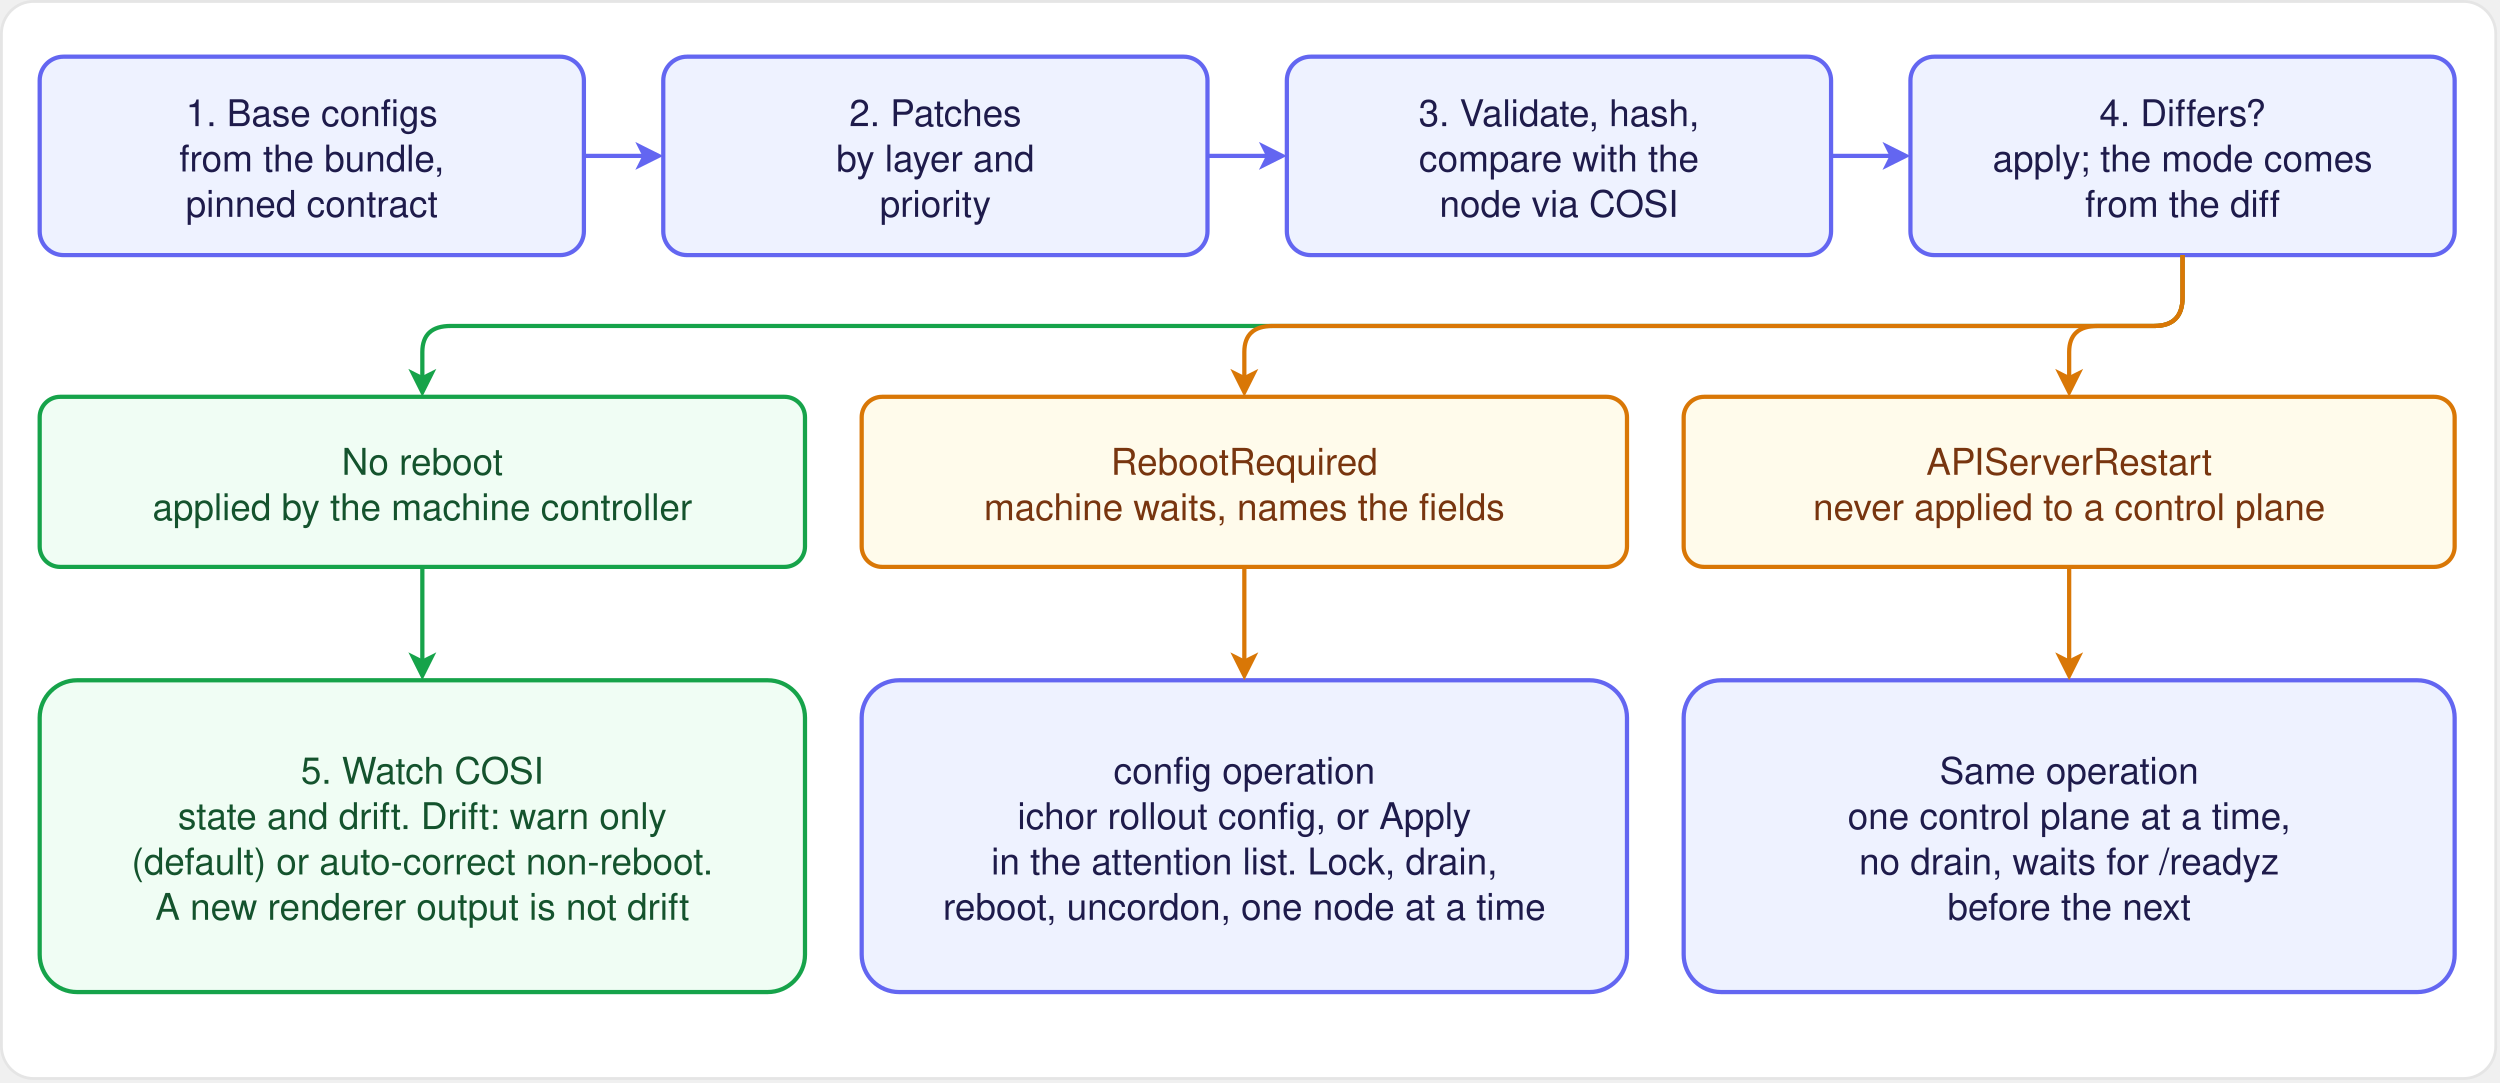
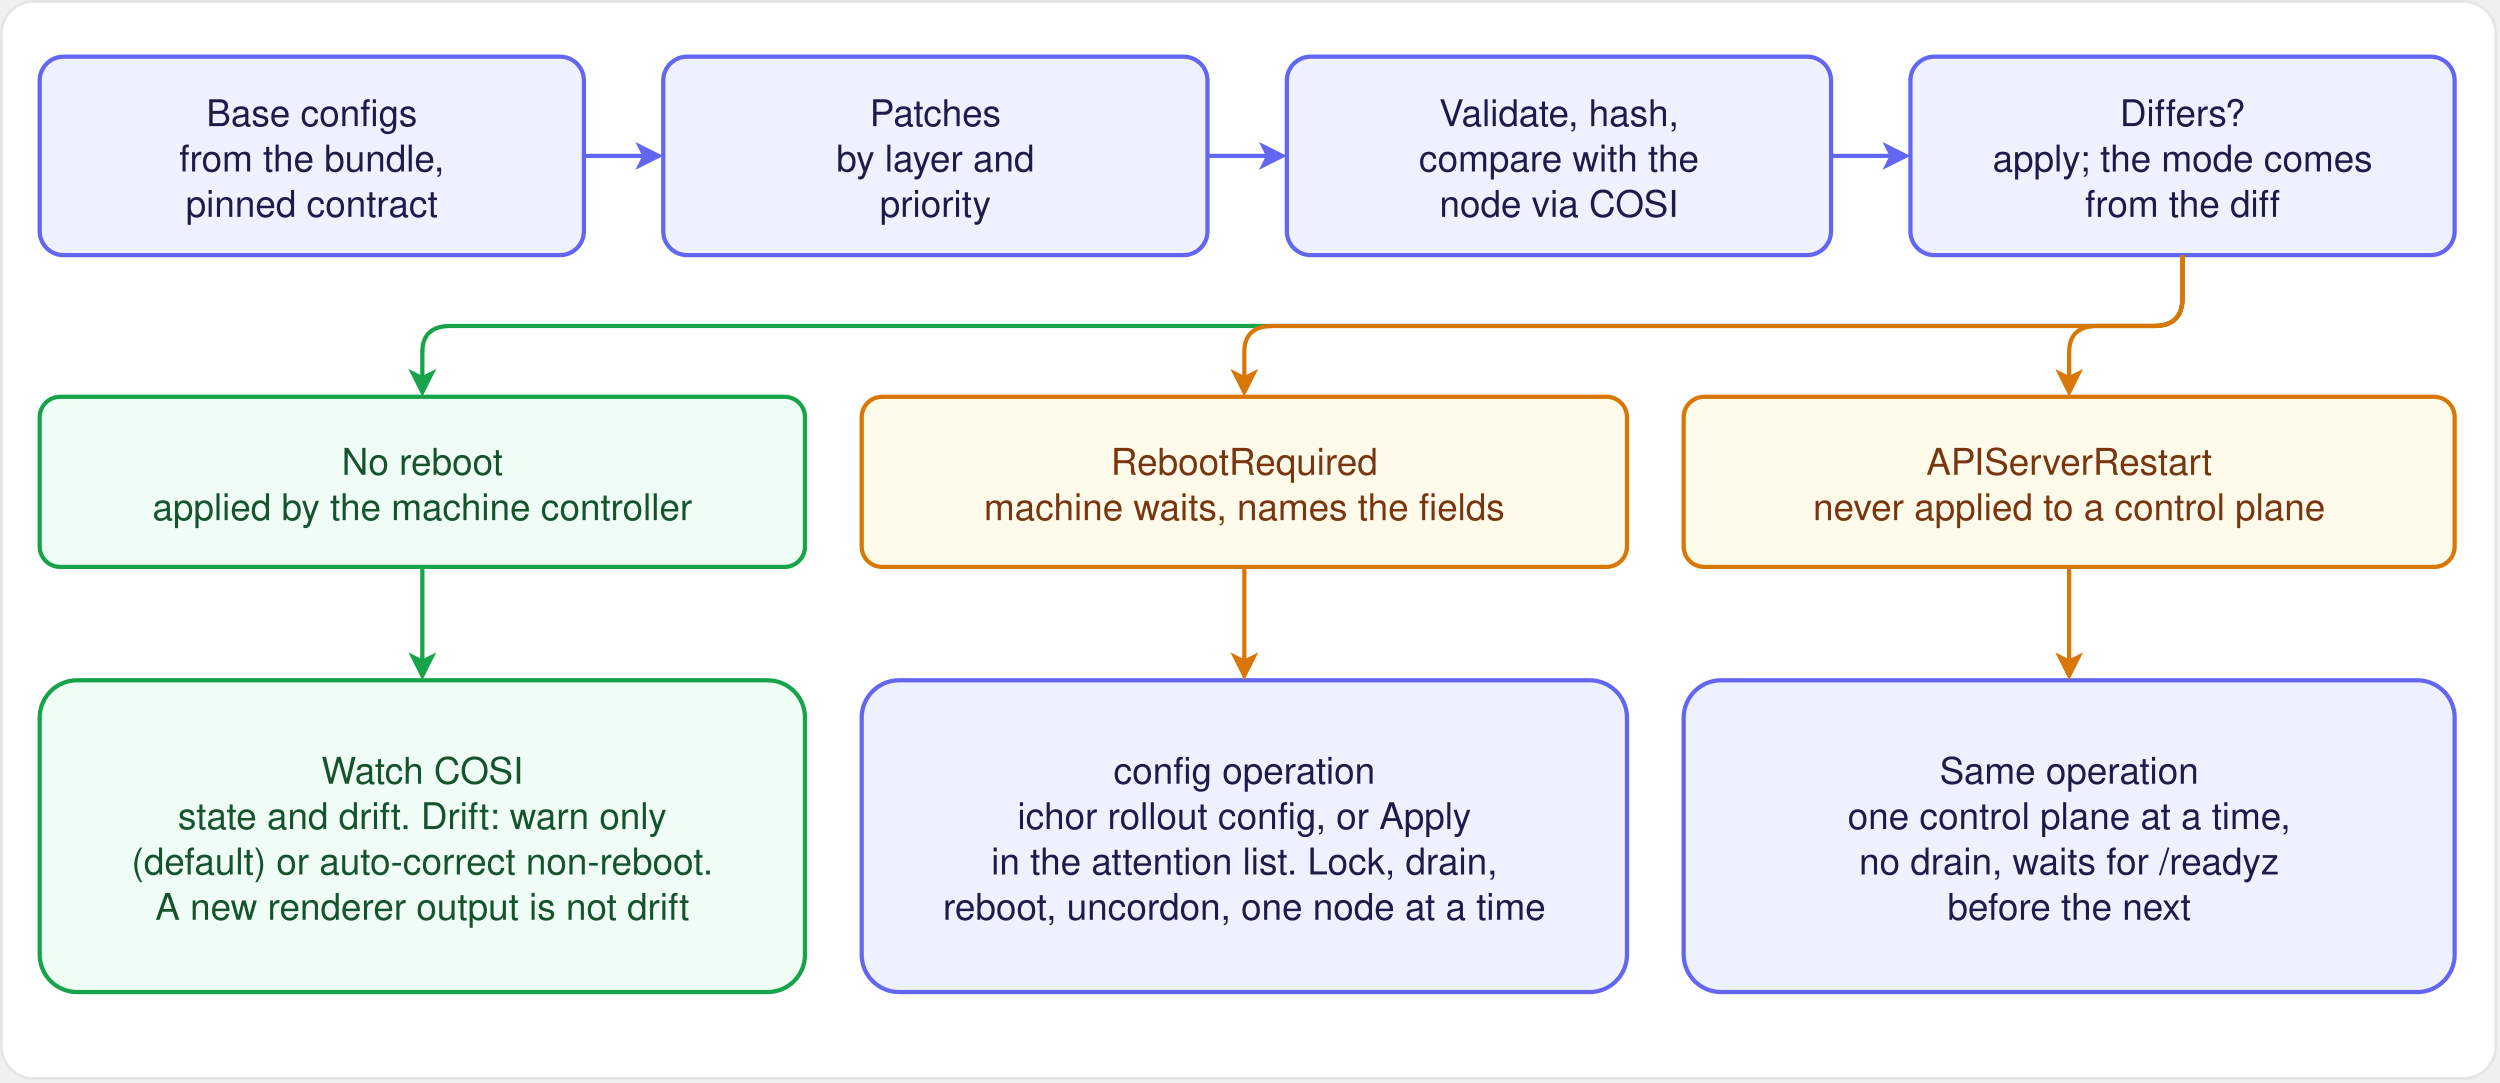
- <svg xmlns="http://www.w3.org/2000/svg" style="background: transparent; background-color: transparent; color-scheme: light;" version="1.1" width="882px" height="382px" viewBox="0 0 882 382" content="&lt;mxfile host=&quot;Electron&quot;&gt;&#10;  &lt;diagram id=&quot;d&quot; name=&quot;d&quot;&gt;&#10;    &lt;mxGraphModel grid=&quot;0&quot; gridSize=&quot;10&quot; guides=&quot;1&quot; tooltips=&quot;1&quot; connect=&quot;1&quot; arrows=&quot;1&quot; fold=&quot;0&quot; page=&quot;0&quot; pageScale=&quot;1&quot; pageWidth=&quot;900&quot; pageHeight=&quot;400&quot; math=&quot;0&quot; shadow=&quot;0&quot;&gt;&#10;      &lt;root&gt;&#10;        &lt;mxCell id=&quot;0&quot; style=&quot;html=0;&quot; /&gt;&#10;        &lt;mxCell id=&quot;1&quot; parent=&quot;0&quot; style=&quot;html=0;&quot; /&gt;&#10;        &lt;mxCell id=&quot;bg&quot; parent=&quot;1&quot; style=&quot;rounded=1;arcSize=3;fillColor=light-dark(#FFFFFF,#0A0A0A);strokeColor=light-dark(#E5E5E5,#262626);strokeWidth=1;html=0;&quot; value=&quot;&quot; vertex=&quot;1&quot;&gt;&#10;          &lt;mxGeometry height=&quot;380&quot; width=&quot;880&quot; x=&quot;10&quot; y=&quot;10&quot; as=&quot;geometry&quot; /&gt;&#10;        &lt;/mxCell&gt;&#10;        &lt;mxCell id=&quot;a&quot; parent=&quot;1&quot; style=&quot;rounded=1;arcSize=12;fillColor=light-dark(#EEF2FF,#232553);strokeColor=light-dark(#6366F1,#818CF8);strokeWidth=1.5;fontColor=light-dark(#1E1B4B,#E0E7FF);fontFamily=Helvetica;fontSize=13;align=center;verticalAlign=middle;html=0;&quot; value=&quot;1. Base configs&amp;#xa;from the bundle,&amp;#xa;pinned contract&quot; vertex=&quot;1&quot;&gt;&#10;          &lt;mxGeometry height=&quot;70&quot; width=&quot;192&quot; x=&quot;24&quot; y=&quot;30&quot; as=&quot;geometry&quot; /&gt;&#10;        &lt;/mxCell&gt;&#10;        &lt;mxCell id=&quot;b&quot; parent=&quot;1&quot; style=&quot;rounded=1;arcSize=12;fillColor=light-dark(#EEF2FF,#232553);strokeColor=light-dark(#6366F1,#818CF8);strokeWidth=1.5;fontColor=light-dark(#1E1B4B,#E0E7FF);fontFamily=Helvetica;fontSize=13;align=center;verticalAlign=middle;html=0;&quot; value=&quot;2. Patches&amp;#xa;by layer and&amp;#xa;priority&quot; vertex=&quot;1&quot;&gt;&#10;          &lt;mxGeometry height=&quot;70&quot; width=&quot;192&quot; x=&quot;244&quot; y=&quot;30&quot; as=&quot;geometry&quot; /&gt;&#10;        &lt;/mxCell&gt;&#10;        &lt;mxCell id=&quot;c&quot; parent=&quot;1&quot; style=&quot;rounded=1;arcSize=12;fillColor=light-dark(#EEF2FF,#232553);strokeColor=light-dark(#6366F1,#818CF8);strokeWidth=1.5;fontColor=light-dark(#1E1B4B,#E0E7FF);fontFamily=Helvetica;fontSize=13;align=center;verticalAlign=middle;html=0;&quot; value=&quot;3. Validate, hash,&amp;#xa;compare with the&amp;#xa;node via COSI&quot; vertex=&quot;1&quot;&gt;&#10;          &lt;mxGeometry height=&quot;70&quot; width=&quot;192&quot; x=&quot;464&quot; y=&quot;30&quot; as=&quot;geometry&quot; /&gt;&#10;        &lt;/mxCell&gt;&#10;        &lt;mxCell id=&quot;d&quot; parent=&quot;1&quot; style=&quot;rounded=1;arcSize=12;fillColor=light-dark(#EEF2FF,#232553);strokeColor=light-dark(#6366F1,#818CF8);strokeWidth=1.5;fontColor=light-dark(#1E1B4B,#E0E7FF);fontFamily=Helvetica;fontSize=13;align=center;verticalAlign=middle;html=0;&quot; value=&quot;4. Differs?&amp;#xa;apply; the mode comes&amp;#xa;from the diff&quot; vertex=&quot;1&quot;&gt;&#10;          &lt;mxGeometry height=&quot;70&quot; width=&quot;192&quot; x=&quot;684&quot; y=&quot;30&quot; as=&quot;geometry&quot; /&gt;&#10;        &lt;/mxCell&gt;&#10;        &lt;mxCell id=&quot;m1&quot; parent=&quot;1&quot; style=&quot;rounded=1;arcSize=12;fillColor=light-dark(#F0FDF4,#0E2A1B);strokeColor=light-dark(#16A34A,#4ADE80);strokeWidth=1.5;fontColor=light-dark(#14532D,#BBF7D0);fontFamily=Helvetica;fontSize=13;align=center;verticalAlign=middle;html=0;&quot; value=&quot;No reboot&amp;#xa;applied by the machine controller&quot; vertex=&quot;1&quot;&gt;&#10;          &lt;mxGeometry height=&quot;60&quot; width=&quot;270&quot; x=&quot;24&quot; y=&quot;150&quot; as=&quot;geometry&quot; /&gt;&#10;        &lt;/mxCell&gt;&#10;        &lt;mxCell id=&quot;m2&quot; parent=&quot;1&quot; style=&quot;rounded=1;arcSize=12;fillColor=light-dark(#FFFBEB,#2B2008);strokeColor=light-dark(#D97706,#FBBF24);strokeWidth=1.5;fontColor=light-dark(#78350F,#FDE68A);fontFamily=Helvetica;fontSize=13;align=center;verticalAlign=middle;html=0;&quot; value=&quot;RebootRequired&amp;#xa;machine waits, names the fields&quot; vertex=&quot;1&quot;&gt;&#10;          &lt;mxGeometry height=&quot;60&quot; width=&quot;270&quot; x=&quot;314&quot; y=&quot;150&quot; as=&quot;geometry&quot; /&gt;&#10;        &lt;/mxCell&gt;&#10;        &lt;mxCell id=&quot;m3&quot; parent=&quot;1&quot; style=&quot;rounded=1;arcSize=12;fillColor=light-dark(#FFFBEB,#2B2008);strokeColor=light-dark(#D97706,#FBBF24);strokeWidth=1.5;fontColor=light-dark(#78350F,#FDE68A);fontFamily=Helvetica;fontSize=13;align=center;verticalAlign=middle;html=0;&quot; value=&quot;APIServerRestart&amp;#xa;never applied to a control plane&quot; vertex=&quot;1&quot;&gt;&#10;          &lt;mxGeometry height=&quot;60&quot; width=&quot;272&quot; x=&quot;604&quot; y=&quot;150&quot; as=&quot;geometry&quot; /&gt;&#10;        &lt;/mxCell&gt;&#10;        &lt;mxCell id=&quot;e&quot; parent=&quot;1&quot; style=&quot;rounded=1;arcSize=12;fillColor=light-dark(#F0FDF4,#0E2A1B);strokeColor=light-dark(#16A34A,#4ADE80);strokeWidth=1.5;fontColor=light-dark(#14532D,#BBF7D0);fontFamily=Helvetica;fontSize=13;align=center;verticalAlign=middle;html=0;&quot; value=&quot;5. Watch COSI&amp;#xa;state and drift. Drift: warn only&amp;#xa;(default) or auto-correct non-reboot.&amp;#xa;A new renderer output is not drift&quot; vertex=&quot;1&quot;&gt;&#10;          &lt;mxGeometry height=&quot;110&quot; width=&quot;270&quot; x=&quot;24&quot; y=&quot;250&quot; as=&quot;geometry&quot; /&gt;&#10;        &lt;/mxCell&gt;&#10;        &lt;mxCell id=&quot;o1&quot; parent=&quot;1&quot; style=&quot;rounded=1;arcSize=12;fillColor=light-dark(#EEF2FF,#232553);strokeColor=light-dark(#6366F1,#818CF8);strokeWidth=1.5;fontColor=light-dark(#1E1B4B,#E0E7FF);fontFamily=Helvetica;fontSize=13;align=center;verticalAlign=middle;html=0;&quot; value=&quot;config operation&amp;#xa;ichor rollout config, or Apply&amp;#xa;in the attention list. Lock, drain,&amp;#xa;reboot, uncordon, one node at a time&quot; vertex=&quot;1&quot;&gt;&#10;          &lt;mxGeometry height=&quot;110&quot; width=&quot;270&quot; x=&quot;314&quot; y=&quot;250&quot; as=&quot;geometry&quot; /&gt;&#10;        &lt;/mxCell&gt;&#10;        &lt;mxCell id=&quot;o2&quot; parent=&quot;1&quot; style=&quot;rounded=1;arcSize=12;fillColor=light-dark(#EEF2FF,#232553);strokeColor=light-dark(#6366F1,#818CF8);strokeWidth=1.5;fontColor=light-dark(#1E1B4B,#E0E7FF);fontFamily=Helvetica;fontSize=13;align=center;verticalAlign=middle;html=0;&quot; value=&quot;Same operation&amp;#xa;one control plane at a time,&amp;#xa;no drain, waits for /readyz&amp;#xa;before the next&quot; vertex=&quot;1&quot;&gt;&#10;          &lt;mxGeometry height=&quot;110&quot; width=&quot;272&quot; x=&quot;604&quot; y=&quot;250&quot; as=&quot;geometry&quot; /&gt;&#10;        &lt;/mxCell&gt;&#10;        &lt;mxCell id=&quot;e0&quot; edge=&quot;1&quot; parent=&quot;1&quot; source=&quot;a&quot; style=&quot;edgeStyle=orthogonalEdgeStyle;rounded=1;orthogonalLoop=1;jettySize=auto;strokeColor=light-dark(#6366F1,#818CF8);strokeWidth=1.5;endArrow=classic;endFill=1;endSize=5;startArrow=none;startFill=1;startSize=5;fontColor=light-dark(#404040,#D4D4D4);fontFamily=Helvetica;fontSize=12;labelBackgroundColor=light-dark(#FFFFFF,#0A0A0A);exitX=1;exitY=0.5;exitDx=0;exitDy=0;entryX=0;entryY=0.5;entryDx=0;entryDy=0;html=0;&quot; target=&quot;b&quot; value=&quot;&quot;&gt;&#10;          &lt;mxGeometry relative=&quot;1&quot; as=&quot;geometry&quot; /&gt;&#10;        &lt;/mxCell&gt;&#10;        &lt;mxCell id=&quot;e1&quot; edge=&quot;1&quot; parent=&quot;1&quot; source=&quot;b&quot; style=&quot;edgeStyle=orthogonalEdgeStyle;rounded=1;orthogonalLoop=1;jettySize=auto;strokeColor=light-dark(#6366F1,#818CF8);strokeWidth=1.5;endArrow=classic;endFill=1;endSize=5;startArrow=none;startFill=1;startSize=5;fontColor=light-dark(#404040,#D4D4D4);fontFamily=Helvetica;fontSize=12;labelBackgroundColor=light-dark(#FFFFFF,#0A0A0A);exitX=1;exitY=0.5;exitDx=0;exitDy=0;entryX=0;entryY=0.5;entryDx=0;entryDy=0;html=0;&quot; target=&quot;c&quot; value=&quot;&quot;&gt;&#10;          &lt;mxGeometry relative=&quot;1&quot; as=&quot;geometry&quot; /&gt;&#10;        &lt;/mxCell&gt;&#10;        &lt;mxCell id=&quot;e2&quot; edge=&quot;1&quot; parent=&quot;1&quot; source=&quot;c&quot; style=&quot;edgeStyle=orthogonalEdgeStyle;rounded=1;orthogonalLoop=1;jettySize=auto;strokeColor=light-dark(#6366F1,#818CF8);strokeWidth=1.5;endArrow=classic;endFill=1;endSize=5;startArrow=none;startFill=1;startSize=5;fontColor=light-dark(#404040,#D4D4D4);fontFamily=Helvetica;fontSize=12;labelBackgroundColor=light-dark(#FFFFFF,#0A0A0A);exitX=1;exitY=0.5;exitDx=0;exitDy=0;entryX=0;entryY=0.5;entryDx=0;entryDy=0;html=0;&quot; target=&quot;d&quot; value=&quot;&quot;&gt;&#10;          &lt;mxGeometry relative=&quot;1&quot; as=&quot;geometry&quot; /&gt;&#10;        &lt;/mxCell&gt;&#10;        &lt;mxCell id=&quot;e3&quot; edge=&quot;1&quot; parent=&quot;1&quot; source=&quot;d&quot; style=&quot;edgeStyle=orthogonalEdgeStyle;rounded=1;orthogonalLoop=1;jettySize=auto;strokeColor=light-dark(#16A34A,#4ADE80);strokeWidth=1.5;endArrow=classic;endFill=1;endSize=5;startArrow=none;startFill=1;startSize=5;fontColor=light-dark(#404040,#D4D4D4);fontFamily=Helvetica;fontSize=12;labelBackgroundColor=light-dark(#FFFFFF,#0A0A0A);exitX=0.5;exitY=1;exitDx=0;exitDy=0;entryX=0.5;entryY=0;entryDx=0;entryDy=0;html=0;&quot; target=&quot;m1&quot; value=&quot;&quot;&gt;&#10;          &lt;mxGeometry relative=&quot;1&quot; as=&quot;geometry&quot; /&gt;&#10;        &lt;/mxCell&gt;&#10;        &lt;mxCell id=&quot;e4&quot; edge=&quot;1&quot; parent=&quot;1&quot; source=&quot;d&quot; style=&quot;edgeStyle=orthogonalEdgeStyle;rounded=1;orthogonalLoop=1;jettySize=auto;strokeColor=light-dark(#D97706,#FBBF24);strokeWidth=1.5;endArrow=classic;endFill=1;endSize=5;startArrow=none;startFill=1;startSize=5;fontColor=light-dark(#404040,#D4D4D4);fontFamily=Helvetica;fontSize=12;labelBackgroundColor=light-dark(#FFFFFF,#0A0A0A);exitX=0.5;exitY=1;exitDx=0;exitDy=0;entryX=0.5;entryY=0;entryDx=0;entryDy=0;html=0;&quot; target=&quot;m2&quot; value=&quot;&quot;&gt;&#10;          &lt;mxGeometry relative=&quot;1&quot; as=&quot;geometry&quot; /&gt;&#10;        &lt;/mxCell&gt;&#10;        &lt;mxCell id=&quot;e5&quot; edge=&quot;1&quot; parent=&quot;1&quot; source=&quot;d&quot; style=&quot;edgeStyle=orthogonalEdgeStyle;rounded=1;orthogonalLoop=1;jettySize=auto;strokeColor=light-dark(#D97706,#FBBF24);strokeWidth=1.5;endArrow=classic;endFill=1;endSize=5;startArrow=none;startFill=1;startSize=5;fontColor=light-dark(#404040,#D4D4D4);fontFamily=Helvetica;fontSize=12;labelBackgroundColor=light-dark(#FFFFFF,#0A0A0A);exitX=0.5;exitY=1;exitDx=0;exitDy=0;entryX=0.5;entryY=0;entryDx=0;entryDy=0;html=0;&quot; target=&quot;m3&quot; value=&quot;&quot;&gt;&#10;          &lt;mxGeometry relative=&quot;1&quot; as=&quot;geometry&quot; /&gt;&#10;        &lt;/mxCell&gt;&#10;        &lt;mxCell id=&quot;e6&quot; edge=&quot;1&quot; parent=&quot;1&quot; source=&quot;m1&quot; style=&quot;edgeStyle=orthogonalEdgeStyle;rounded=1;orthogonalLoop=1;jettySize=auto;strokeColor=light-dark(#16A34A,#4ADE80);strokeWidth=1.5;endArrow=classic;endFill=1;endSize=5;startArrow=none;startFill=1;startSize=5;fontColor=light-dark(#404040,#D4D4D4);fontFamily=Helvetica;fontSize=12;labelBackgroundColor=light-dark(#FFFFFF,#0A0A0A);exitX=0.5;exitY=1;exitDx=0;exitDy=0;entryX=0.5;entryY=0;entryDx=0;entryDy=0;html=0;&quot; target=&quot;e&quot; value=&quot;&quot;&gt;&#10;          &lt;mxGeometry relative=&quot;1&quot; as=&quot;geometry&quot; /&gt;&#10;        &lt;/mxCell&gt;&#10;        &lt;mxCell id=&quot;e7&quot; edge=&quot;1&quot; parent=&quot;1&quot; source=&quot;m2&quot; style=&quot;edgeStyle=orthogonalEdgeStyle;rounded=1;orthogonalLoop=1;jettySize=auto;strokeColor=light-dark(#D97706,#FBBF24);strokeWidth=1.5;endArrow=classic;endFill=1;endSize=5;startArrow=none;startFill=1;startSize=5;fontColor=light-dark(#404040,#D4D4D4);fontFamily=Helvetica;fontSize=12;labelBackgroundColor=light-dark(#FFFFFF,#0A0A0A);exitX=0.5;exitY=1;exitDx=0;exitDy=0;entryX=0.5;entryY=0;entryDx=0;entryDy=0;html=0;&quot; target=&quot;o1&quot; value=&quot;&quot;&gt;&#10;          &lt;mxGeometry relative=&quot;1&quot; as=&quot;geometry&quot; /&gt;&#10;        &lt;/mxCell&gt;&#10;        &lt;mxCell id=&quot;e8&quot; edge=&quot;1&quot; parent=&quot;1&quot; source=&quot;m3&quot; style=&quot;edgeStyle=orthogonalEdgeStyle;rounded=1;orthogonalLoop=1;jettySize=auto;strokeColor=light-dark(#D97706,#FBBF24);strokeWidth=1.5;endArrow=classic;endFill=1;endSize=5;startArrow=none;startFill=1;startSize=5;fontColor=light-dark(#404040,#D4D4D4);fontFamily=Helvetica;fontSize=12;labelBackgroundColor=light-dark(#FFFFFF,#0A0A0A);exitX=0.5;exitY=1;exitDx=0;exitDy=0;entryX=0.5;entryY=0;entryDx=0;entryDy=0;html=0;&quot; target=&quot;o2&quot; value=&quot;&quot;&gt;&#10;          &lt;mxGeometry relative=&quot;1&quot; as=&quot;geometry&quot; /&gt;&#10;        &lt;/mxCell&gt;&#10;      &lt;/root&gt;&#10;    &lt;/mxGraphModel&gt;&#10;  &lt;/diagram&gt;&#10;&lt;/mxfile&gt;&#10;">
+ <svg xmlns="http://www.w3.org/2000/svg" style="background: transparent; background-color: transparent; color-scheme: light;" version="1.1" width="882px" height="382px" viewBox="0 0 882 382" content="&lt;mxfile host=&quot;Electron&quot;&gt;&#10;  &lt;diagram id=&quot;d&quot; name=&quot;d&quot;&gt;&#10;    &lt;mxGraphModel grid=&quot;0&quot; gridSize=&quot;10&quot; guides=&quot;1&quot; tooltips=&quot;1&quot; connect=&quot;1&quot; arrows=&quot;1&quot; fold=&quot;0&quot; page=&quot;0&quot; pageScale=&quot;1&quot; pageWidth=&quot;900&quot; pageHeight=&quot;400&quot; math=&quot;0&quot; shadow=&quot;0&quot;&gt;&#10;      &lt;root&gt;&#10;        &lt;mxCell id=&quot;0&quot; style=&quot;html=0;&quot; /&gt;&#10;        &lt;mxCell id=&quot;1&quot; parent=&quot;0&quot; style=&quot;html=0;&quot; /&gt;&#10;        &lt;mxCell id=&quot;bg&quot; parent=&quot;1&quot; style=&quot;rounded=1;arcSize=3;fillColor=light-dark(#FFFFFF,#0A0A0A);strokeColor=light-dark(#E5E5E5,#262626);strokeWidth=1;html=0;&quot; value=&quot;&quot; vertex=&quot;1&quot;&gt;&#10;          &lt;mxGeometry height=&quot;380&quot; width=&quot;880&quot; x=&quot;10&quot; y=&quot;10&quot; as=&quot;geometry&quot; /&gt;&#10;        &lt;/mxCell&gt;&#10;        &lt;mxCell id=&quot;a&quot; parent=&quot;1&quot; style=&quot;rounded=1;arcSize=12;fillColor=light-dark(#EEF2FF,#232553);strokeColor=light-dark(#6366F1,#818CF8);strokeWidth=1.5;fontColor=light-dark(#1E1B4B,#E0E7FF);fontFamily=Helvetica;fontSize=13;align=center;verticalAlign=middle;html=0;&quot; value=&quot;Base configs&amp;#xa;from the bundle,&amp;#xa;pinned contract&quot; vertex=&quot;1&quot;&gt;&#10;          &lt;mxGeometry height=&quot;70&quot; width=&quot;192&quot; x=&quot;24&quot; y=&quot;30&quot; as=&quot;geometry&quot; /&gt;&#10;        &lt;/mxCell&gt;&#10;        &lt;mxCell id=&quot;b&quot; parent=&quot;1&quot; style=&quot;rounded=1;arcSize=12;fillColor=light-dark(#EEF2FF,#232553);strokeColor=light-dark(#6366F1,#818CF8);strokeWidth=1.5;fontColor=light-dark(#1E1B4B,#E0E7FF);fontFamily=Helvetica;fontSize=13;align=center;verticalAlign=middle;html=0;&quot; value=&quot;Patches&amp;#xa;by layer and&amp;#xa;priority&quot; vertex=&quot;1&quot;&gt;&#10;          &lt;mxGeometry height=&quot;70&quot; width=&quot;192&quot; x=&quot;244&quot; y=&quot;30&quot; as=&quot;geometry&quot; /&gt;&#10;        &lt;/mxCell&gt;&#10;        &lt;mxCell id=&quot;c&quot; parent=&quot;1&quot; style=&quot;rounded=1;arcSize=12;fillColor=light-dark(#EEF2FF,#232553);strokeColor=light-dark(#6366F1,#818CF8);strokeWidth=1.5;fontColor=light-dark(#1E1B4B,#E0E7FF);fontFamily=Helvetica;fontSize=13;align=center;verticalAlign=middle;html=0;&quot; value=&quot;Validate, hash,&amp;#xa;compare with the&amp;#xa;node via COSI&quot; vertex=&quot;1&quot;&gt;&#10;          &lt;mxGeometry height=&quot;70&quot; width=&quot;192&quot; x=&quot;464&quot; y=&quot;30&quot; as=&quot;geometry&quot; /&gt;&#10;        &lt;/mxCell&gt;&#10;        &lt;mxCell id=&quot;d&quot; parent=&quot;1&quot; style=&quot;rounded=1;arcSize=12;fillColor=light-dark(#EEF2FF,#232553);strokeColor=light-dark(#6366F1,#818CF8);strokeWidth=1.5;fontColor=light-dark(#1E1B4B,#E0E7FF);fontFamily=Helvetica;fontSize=13;align=center;verticalAlign=middle;html=0;&quot; value=&quot;Differs?&amp;#xa;apply; the mode comes&amp;#xa;from the diff&quot; vertex=&quot;1&quot;&gt;&#10;          &lt;mxGeometry height=&quot;70&quot; width=&quot;192&quot; x=&quot;684&quot; y=&quot;30&quot; as=&quot;geometry&quot; /&gt;&#10;        &lt;/mxCell&gt;&#10;        &lt;mxCell id=&quot;m1&quot; parent=&quot;1&quot; style=&quot;rounded=1;arcSize=12;fillColor=light-dark(#F0FDF4,#0E2A1B);strokeColor=light-dark(#16A34A,#4ADE80);strokeWidth=1.5;fontColor=light-dark(#14532D,#BBF7D0);fontFamily=Helvetica;fontSize=13;align=center;verticalAlign=middle;html=0;&quot; value=&quot;No reboot&amp;#xa;applied by the machine controller&quot; vertex=&quot;1&quot;&gt;&#10;          &lt;mxGeometry height=&quot;60&quot; width=&quot;270&quot; x=&quot;24&quot; y=&quot;150&quot; as=&quot;geometry&quot; /&gt;&#10;        &lt;/mxCell&gt;&#10;        &lt;mxCell id=&quot;m2&quot; parent=&quot;1&quot; style=&quot;rounded=1;arcSize=12;fillColor=light-dark(#FFFBEB,#2B2008);strokeColor=light-dark(#D97706,#FBBF24);strokeWidth=1.5;fontColor=light-dark(#78350F,#FDE68A);fontFamily=Helvetica;fontSize=13;align=center;verticalAlign=middle;html=0;&quot; value=&quot;RebootRequired&amp;#xa;machine waits, names the fields&quot; vertex=&quot;1&quot;&gt;&#10;          &lt;mxGeometry height=&quot;60&quot; width=&quot;270&quot; x=&quot;314&quot; y=&quot;150&quot; as=&quot;geometry&quot; /&gt;&#10;        &lt;/mxCell&gt;&#10;        &lt;mxCell id=&quot;m3&quot; parent=&quot;1&quot; style=&quot;rounded=1;arcSize=12;fillColor=light-dark(#FFFBEB,#2B2008);strokeColor=light-dark(#D97706,#FBBF24);strokeWidth=1.5;fontColor=light-dark(#78350F,#FDE68A);fontFamily=Helvetica;fontSize=13;align=center;verticalAlign=middle;html=0;&quot; value=&quot;APIServerRestart&amp;#xa;never applied to a control plane&quot; vertex=&quot;1&quot;&gt;&#10;          &lt;mxGeometry height=&quot;60&quot; width=&quot;272&quot; x=&quot;604&quot; y=&quot;150&quot; as=&quot;geometry&quot; /&gt;&#10;        &lt;/mxCell&gt;&#10;        &lt;mxCell id=&quot;e&quot; parent=&quot;1&quot; style=&quot;rounded=1;arcSize=12;fillColor=light-dark(#F0FDF4,#0E2A1B);strokeColor=light-dark(#16A34A,#4ADE80);strokeWidth=1.5;fontColor=light-dark(#14532D,#BBF7D0);fontFamily=Helvetica;fontSize=13;align=center;verticalAlign=middle;html=0;&quot; value=&quot;Watch COSI&amp;#xa;state and drift. Drift: warn only&amp;#xa;(default) or auto-correct non-reboot.&amp;#xa;A new renderer output is not drift&quot; vertex=&quot;1&quot;&gt;&#10;          &lt;mxGeometry height=&quot;110&quot; width=&quot;270&quot; x=&quot;24&quot; y=&quot;250&quot; as=&quot;geometry&quot; /&gt;&#10;        &lt;/mxCell&gt;&#10;        &lt;mxCell id=&quot;o1&quot; parent=&quot;1&quot; style=&quot;rounded=1;arcSize=12;fillColor=light-dark(#EEF2FF,#232553);strokeColor=light-dark(#6366F1,#818CF8);strokeWidth=1.5;fontColor=light-dark(#1E1B4B,#E0E7FF);fontFamily=Helvetica;fontSize=13;align=center;verticalAlign=middle;html=0;&quot; value=&quot;config operation&amp;#xa;ichor rollout config, or Apply&amp;#xa;in the attention list. Lock, drain,&amp;#xa;reboot, uncordon, one node at a time&quot; vertex=&quot;1&quot;&gt;&#10;          &lt;mxGeometry height=&quot;110&quot; width=&quot;270&quot; x=&quot;314&quot; y=&quot;250&quot; as=&quot;geometry&quot; /&gt;&#10;        &lt;/mxCell&gt;&#10;        &lt;mxCell id=&quot;o2&quot; parent=&quot;1&quot; style=&quot;rounded=1;arcSize=12;fillColor=light-dark(#EEF2FF,#232553);strokeColor=light-dark(#6366F1,#818CF8);strokeWidth=1.5;fontColor=light-dark(#1E1B4B,#E0E7FF);fontFamily=Helvetica;fontSize=13;align=center;verticalAlign=middle;html=0;&quot; value=&quot;Same operation&amp;#xa;one control plane at a time,&amp;#xa;no drain, waits for /readyz&amp;#xa;before the next&quot; vertex=&quot;1&quot;&gt;&#10;          &lt;mxGeometry height=&quot;110&quot; width=&quot;272&quot; x=&quot;604&quot; y=&quot;250&quot; as=&quot;geometry&quot; /&gt;&#10;        &lt;/mxCell&gt;&#10;        &lt;mxCell id=&quot;e0&quot; edge=&quot;1&quot; parent=&quot;1&quot; source=&quot;a&quot; style=&quot;edgeStyle=orthogonalEdgeStyle;rounded=1;orthogonalLoop=1;jettySize=auto;strokeColor=light-dark(#6366F1,#818CF8);strokeWidth=1.5;endArrow=classic;endFill=1;endSize=5;startArrow=none;startFill=1;startSize=5;fontColor=light-dark(#404040,#D4D4D4);fontFamily=Helvetica;fontSize=12;labelBackgroundColor=light-dark(#FFFFFF,#0A0A0A);exitX=1;exitY=0.5;exitDx=0;exitDy=0;entryX=0;entryY=0.5;entryDx=0;entryDy=0;html=0;&quot; target=&quot;b&quot; value=&quot;&quot;&gt;&#10;          &lt;mxGeometry relative=&quot;1&quot; as=&quot;geometry&quot; /&gt;&#10;        &lt;/mxCell&gt;&#10;        &lt;mxCell id=&quot;e1&quot; edge=&quot;1&quot; parent=&quot;1&quot; source=&quot;b&quot; style=&quot;edgeStyle=orthogonalEdgeStyle;rounded=1;orthogonalLoop=1;jettySize=auto;strokeColor=light-dark(#6366F1,#818CF8);strokeWidth=1.5;endArrow=classic;endFill=1;endSize=5;startArrow=none;startFill=1;startSize=5;fontColor=light-dark(#404040,#D4D4D4);fontFamily=Helvetica;fontSize=12;labelBackgroundColor=light-dark(#FFFFFF,#0A0A0A);exitX=1;exitY=0.5;exitDx=0;exitDy=0;entryX=0;entryY=0.5;entryDx=0;entryDy=0;html=0;&quot; target=&quot;c&quot; value=&quot;&quot;&gt;&#10;          &lt;mxGeometry relative=&quot;1&quot; as=&quot;geometry&quot; /&gt;&#10;        &lt;/mxCell&gt;&#10;        &lt;mxCell id=&quot;e2&quot; edge=&quot;1&quot; parent=&quot;1&quot; source=&quot;c&quot; style=&quot;edgeStyle=orthogonalEdgeStyle;rounded=1;orthogonalLoop=1;jettySize=auto;strokeColor=light-dark(#6366F1,#818CF8);strokeWidth=1.5;endArrow=classic;endFill=1;endSize=5;startArrow=none;startFill=1;startSize=5;fontColor=light-dark(#404040,#D4D4D4);fontFamily=Helvetica;fontSize=12;labelBackgroundColor=light-dark(#FFFFFF,#0A0A0A);exitX=1;exitY=0.5;exitDx=0;exitDy=0;entryX=0;entryY=0.5;entryDx=0;entryDy=0;html=0;&quot; target=&quot;d&quot; value=&quot;&quot;&gt;&#10;          &lt;mxGeometry relative=&quot;1&quot; as=&quot;geometry&quot; /&gt;&#10;        &lt;/mxCell&gt;&#10;        &lt;mxCell id=&quot;e3&quot; edge=&quot;1&quot; parent=&quot;1&quot; source=&quot;d&quot; style=&quot;edgeStyle=orthogonalEdgeStyle;rounded=1;orthogonalLoop=1;jettySize=auto;strokeColor=light-dark(#16A34A,#4ADE80);strokeWidth=1.5;endArrow=classic;endFill=1;endSize=5;startArrow=none;startFill=1;startSize=5;fontColor=light-dark(#404040,#D4D4D4);fontFamily=Helvetica;fontSize=12;labelBackgroundColor=light-dark(#FFFFFF,#0A0A0A);exitX=0.5;exitY=1;exitDx=0;exitDy=0;entryX=0.5;entryY=0;entryDx=0;entryDy=0;html=0;&quot; target=&quot;m1&quot; value=&quot;&quot;&gt;&#10;          &lt;mxGeometry relative=&quot;1&quot; as=&quot;geometry&quot; /&gt;&#10;        &lt;/mxCell&gt;&#10;        &lt;mxCell id=&quot;e4&quot; edge=&quot;1&quot; parent=&quot;1&quot; source=&quot;d&quot; style=&quot;edgeStyle=orthogonalEdgeStyle;rounded=1;orthogonalLoop=1;jettySize=auto;strokeColor=light-dark(#D97706,#FBBF24);strokeWidth=1.5;endArrow=classic;endFill=1;endSize=5;startArrow=none;startFill=1;startSize=5;fontColor=light-dark(#404040,#D4D4D4);fontFamily=Helvetica;fontSize=12;labelBackgroundColor=light-dark(#FFFFFF,#0A0A0A);exitX=0.5;exitY=1;exitDx=0;exitDy=0;entryX=0.5;entryY=0;entryDx=0;entryDy=0;html=0;&quot; target=&quot;m2&quot; value=&quot;&quot;&gt;&#10;          &lt;mxGeometry relative=&quot;1&quot; as=&quot;geometry&quot; /&gt;&#10;        &lt;/mxCell&gt;&#10;        &lt;mxCell id=&quot;e5&quot; edge=&quot;1&quot; parent=&quot;1&quot; source=&quot;d&quot; style=&quot;edgeStyle=orthogonalEdgeStyle;rounded=1;orthogonalLoop=1;jettySize=auto;strokeColor=light-dark(#D97706,#FBBF24);strokeWidth=1.5;endArrow=classic;endFill=1;endSize=5;startArrow=none;startFill=1;startSize=5;fontColor=light-dark(#404040,#D4D4D4);fontFamily=Helvetica;fontSize=12;labelBackgroundColor=light-dark(#FFFFFF,#0A0A0A);exitX=0.5;exitY=1;exitDx=0;exitDy=0;entryX=0.5;entryY=0;entryDx=0;entryDy=0;html=0;&quot; target=&quot;m3&quot; value=&quot;&quot;&gt;&#10;          &lt;mxGeometry relative=&quot;1&quot; as=&quot;geometry&quot; /&gt;&#10;        &lt;/mxCell&gt;&#10;        &lt;mxCell id=&quot;e6&quot; edge=&quot;1&quot; parent=&quot;1&quot; source=&quot;m1&quot; style=&quot;edgeStyle=orthogonalEdgeStyle;rounded=1;orthogonalLoop=1;jettySize=auto;strokeColor=light-dark(#16A34A,#4ADE80);strokeWidth=1.5;endArrow=classic;endFill=1;endSize=5;startArrow=none;startFill=1;startSize=5;fontColor=light-dark(#404040,#D4D4D4);fontFamily=Helvetica;fontSize=12;labelBackgroundColor=light-dark(#FFFFFF,#0A0A0A);exitX=0.5;exitY=1;exitDx=0;exitDy=0;entryX=0.5;entryY=0;entryDx=0;entryDy=0;html=0;&quot; target=&quot;e&quot; value=&quot;&quot;&gt;&#10;          &lt;mxGeometry relative=&quot;1&quot; as=&quot;geometry&quot; /&gt;&#10;        &lt;/mxCell&gt;&#10;        &lt;mxCell id=&quot;e7&quot; edge=&quot;1&quot; parent=&quot;1&quot; source=&quot;m2&quot; style=&quot;edgeStyle=orthogonalEdgeStyle;rounded=1;orthogonalLoop=1;jettySize=auto;strokeColor=light-dark(#D97706,#FBBF24);strokeWidth=1.5;endArrow=classic;endFill=1;endSize=5;startArrow=none;startFill=1;startSize=5;fontColor=light-dark(#404040,#D4D4D4);fontFamily=Helvetica;fontSize=12;labelBackgroundColor=light-dark(#FFFFFF,#0A0A0A);exitX=0.5;exitY=1;exitDx=0;exitDy=0;entryX=0.5;entryY=0;entryDx=0;entryDy=0;html=0;&quot; target=&quot;o1&quot; value=&quot;&quot;&gt;&#10;          &lt;mxGeometry relative=&quot;1&quot; as=&quot;geometry&quot; /&gt;&#10;        &lt;/mxCell&gt;&#10;        &lt;mxCell id=&quot;e8&quot; edge=&quot;1&quot; parent=&quot;1&quot; source=&quot;m3&quot; style=&quot;edgeStyle=orthogonalEdgeStyle;rounded=1;orthogonalLoop=1;jettySize=auto;strokeColor=light-dark(#D97706,#FBBF24);strokeWidth=1.5;endArrow=classic;endFill=1;endSize=5;startArrow=none;startFill=1;startSize=5;fontColor=light-dark(#404040,#D4D4D4);fontFamily=Helvetica;fontSize=12;labelBackgroundColor=light-dark(#FFFFFF,#0A0A0A);exitX=0.5;exitY=1;exitDx=0;exitDy=0;entryX=0.5;entryY=0;entryDx=0;entryDy=0;html=0;&quot; target=&quot;o2&quot; value=&quot;&quot;&gt;&#10;          &lt;mxGeometry relative=&quot;1&quot; as=&quot;geometry&quot; /&gt;&#10;        &lt;/mxCell&gt;&#10;      &lt;/root&gt;&#10;    &lt;/mxGraphModel&gt;&#10;  &lt;/diagram&gt;&#10;&lt;/mxfile&gt;&#10;">
  <defs />
  <g>
    <g data-cell-id="0">
      <g data-cell-id="1">
        <g data-cell-id="bg">
          <g transform="translate(0.5,0.5)">
            <rect x="0" y="0" width="880" height="380" rx="11.4" ry="11.4" fill="#ffffff" stroke="#e5e5e5" pointer-events="all" style="fill: rgb(255, 255, 255); stroke: rgb(229, 229, 229);" />
          </g>
        </g>
        <g data-cell-id="a">
          <g>
            <rect x="14" y="20" width="192" height="70" rx="8.4" ry="8.4" fill="#eef2ff" stroke="#6366f1" stroke-width="1.5" pointer-events="all" style="fill: rgb(238, 242, 255); stroke: rgb(99, 102, 241);" />
          </g>
          <g>
            <g fill="#1E1B4B" font-family="Helvetica" text-anchor="middle" font-size="13px" style="fill: rgb(30, 27, 75);">
-               <text x="110" y="44.5">1. Base configs</text>
+               <text x="110" y="44.5">Base configs</text>
              <text x="110" y="60.5">from the bundle,</text>
              <text x="110" y="76.5">pinned contract</text>
            </g>
          </g>
        </g>
        <g data-cell-id="b">
          <g>
            <rect x="234" y="20" width="192" height="70" rx="8.4" ry="8.4" fill="#eef2ff" stroke="#6366f1" stroke-width="1.5" pointer-events="all" style="fill: rgb(238, 242, 255); stroke: rgb(99, 102, 241);" />
          </g>
          <g>
            <g fill="#1E1B4B" font-family="Helvetica" text-anchor="middle" font-size="13px" style="fill: rgb(30, 27, 75);">
-               <text x="330" y="44.5">2. Patches</text>
+               <text x="330" y="44.5">Patches</text>
              <text x="330" y="60.5">by layer and</text>
              <text x="330" y="76.5">priority</text>
            </g>
          </g>
        </g>
        <g data-cell-id="c">
          <g>
            <rect x="454" y="20" width="192" height="70" rx="8.4" ry="8.4" fill="#eef2ff" stroke="#6366f1" stroke-width="1.5" pointer-events="all" style="fill: rgb(238, 242, 255); stroke: rgb(99, 102, 241);" />
          </g>
          <g>
            <g fill="#1E1B4B" font-family="Helvetica" text-anchor="middle" font-size="13px" style="fill: rgb(30, 27, 75);">
-               <text x="550" y="44.5">3. Validate, hash,</text>
+               <text x="550" y="44.5">Validate, hash,</text>
              <text x="550" y="60.5">compare with the</text>
              <text x="550" y="76.5">node via COSI</text>
            </g>
          </g>
        </g>
        <g data-cell-id="d">
          <g>
            <rect x="674" y="20" width="192" height="70" rx="8.4" ry="8.4" fill="#eef2ff" stroke="#6366f1" stroke-width="1.5" pointer-events="all" style="fill: rgb(238, 242, 255); stroke: rgb(99, 102, 241);" />
          </g>
          <g>
            <g fill="#1E1B4B" font-family="Helvetica" text-anchor="middle" font-size="13px" style="fill: rgb(30, 27, 75);">
-               <text x="770" y="44.5">4. Differs?</text>
+               <text x="770" y="44.5">Differs?</text>
              <text x="770" y="60.5">apply; the mode comes</text>
              <text x="770" y="76.5">from the diff</text>
            </g>
          </g>
        </g>
        <g data-cell-id="m1">
          <g>
            <rect x="14" y="140" width="270" height="60" rx="7.2" ry="7.2" fill="#f0fdf4" stroke="#16a34a" stroke-width="1.5" pointer-events="all" style="fill: rgb(240, 253, 244); stroke: rgb(22, 163, 74);" />
          </g>
          <g>
            <g fill="#14532D" font-family="Helvetica" text-anchor="middle" font-size="13px" style="fill: rgb(20, 83, 45);">
              <text x="149" y="167.5">No reboot</text>
              <text x="149" y="183.5">applied by the machine controller</text>
            </g>
          </g>
        </g>
        <g data-cell-id="m2">
          <g>
            <rect x="304" y="140" width="270" height="60" rx="7.2" ry="7.2" fill="#fffbeb" stroke="#d97706" stroke-width="1.5" pointer-events="all" style="fill: rgb(255, 251, 235); stroke: rgb(217, 119, 6);" />
          </g>
          <g>
            <g fill="#78350F" font-family="Helvetica" text-anchor="middle" font-size="13px" style="fill: rgb(120, 53, 15);">
              <text x="439" y="167.5">RebootRequired</text>
              <text x="439" y="183.5">machine waits, names the fields</text>
            </g>
          </g>
        </g>
        <g data-cell-id="m3">
          <g>
            <rect x="594" y="140" width="272" height="60" rx="7.2" ry="7.2" fill="#fffbeb" stroke="#d97706" stroke-width="1.5" pointer-events="all" style="fill: rgb(255, 251, 235); stroke: rgb(217, 119, 6);" />
          </g>
          <g>
            <g fill="#78350F" font-family="Helvetica" text-anchor="middle" font-size="13px" style="fill: rgb(120, 53, 15);">
              <text x="730" y="167.5">APIServerRestart</text>
              <text x="730" y="183.5">never applied to a control plane</text>
            </g>
          </g>
        </g>
        <g data-cell-id="e">
          <g>
            <rect x="14" y="240" width="270" height="110" rx="13.2" ry="13.2" fill="#f0fdf4" stroke="#16a34a" stroke-width="1.5" pointer-events="all" style="fill: rgb(240, 253, 244); stroke: rgb(22, 163, 74);" />
          </g>
          <g>
            <g fill="#14532D" font-family="Helvetica" text-anchor="middle" font-size="13px" style="fill: rgb(20, 83, 45);">
-               <text x="149" y="276.5">5. Watch COSI</text>
+               <text x="149" y="276.5">Watch COSI</text>
              <text x="149" y="292.5">state and drift. Drift: warn only</text>
              <text x="149" y="308.5">(default) or auto-correct non-reboot.</text>
              <text x="149" y="324.5">A new renderer output is not drift</text>
            </g>
          </g>
        </g>
        <g data-cell-id="o1">
          <g>
            <rect x="304" y="240" width="270" height="110" rx="13.2" ry="13.2" fill="#eef2ff" stroke="#6366f1" stroke-width="1.5" pointer-events="all" style="fill: rgb(238, 242, 255); stroke: rgb(99, 102, 241);" />
          </g>
          <g>
            <g fill="#1E1B4B" font-family="Helvetica" text-anchor="middle" font-size="13px" style="fill: rgb(30, 27, 75);">
              <text x="439" y="276.5">config operation</text>
              <text x="439" y="292.5">ichor rollout config, or Apply</text>
              <text x="439" y="308.5">in the attention list. Lock, drain,</text>
              <text x="439" y="324.5">reboot, uncordon, one node at a time</text>
            </g>
          </g>
        </g>
        <g data-cell-id="o2">
          <g>
            <rect x="594" y="240" width="272" height="110" rx="13.2" ry="13.2" fill="#eef2ff" stroke="#6366f1" stroke-width="1.5" pointer-events="all" style="fill: rgb(238, 242, 255); stroke: rgb(99, 102, 241);" />
          </g>
          <g>
            <g fill="#1E1B4B" font-family="Helvetica" text-anchor="middle" font-size="13px" style="fill: rgb(30, 27, 75);">
              <text x="730" y="276.5">Same operation</text>
              <text x="730" y="292.5">one control plane at a time,</text>
              <text x="730" y="308.5">no drain, waits for /readyz</text>
              <text x="730" y="324.5">before the next</text>
            </g>
          </g>
        </g>
        <g data-cell-id="e0">
          <g>
            <path d="M 206 55 L 227.45 55" fill="none" stroke="#6366f1" stroke-width="1.5" stroke-miterlimit="10" pointer-events="stroke" style="stroke: rgb(99, 102, 241);" />
            <path d="M 232.32 55 L 225.82 58.25 L 227.45 55 L 225.82 51.75 Z" fill="#6366f1" stroke="#6366f1" stroke-width="1.5" stroke-miterlimit="10" pointer-events="all" style="fill: rgb(99, 102, 241); stroke: rgb(99, 102, 241);" />
          </g>
        </g>
        <g data-cell-id="e1">
          <g>
            <path d="M 426 55 L 447.45 55" fill="none" stroke="#6366f1" stroke-width="1.5" stroke-miterlimit="10" pointer-events="stroke" style="stroke: rgb(99, 102, 241);" />
            <path d="M 452.32 55 L 445.82 58.25 L 447.45 55 L 445.82 51.75 Z" fill="#6366f1" stroke="#6366f1" stroke-width="1.5" stroke-miterlimit="10" pointer-events="all" style="fill: rgb(99, 102, 241); stroke: rgb(99, 102, 241);" />
          </g>
        </g>
        <g data-cell-id="e2">
          <g>
            <path d="M 646 55 L 667.45 55" fill="none" stroke="#6366f1" stroke-width="1.5" stroke-miterlimit="10" pointer-events="stroke" style="stroke: rgb(99, 102, 241);" />
            <path d="M 672.32 55 L 665.82 58.25 L 667.45 55 L 665.82 51.75 Z" fill="#6366f1" stroke="#6366f1" stroke-width="1.5" stroke-miterlimit="10" pointer-events="all" style="fill: rgb(99, 102, 241); stroke: rgb(99, 102, 241);" />
          </g>
        </g>
        <g data-cell-id="e3">
          <g>
            <path d="M 770 90 L 770 105 Q 770 115 760 115 L 159 115 Q 149 115 149 124.22 L 149 133.45" fill="none" stroke="#16a34a" stroke-width="1.5" stroke-miterlimit="10" pointer-events="stroke" style="stroke: rgb(22, 163, 74);" />
            <path d="M 149 138.32 L 145.75 131.82 L 149 133.45 L 152.25 131.82 Z" fill="#16a34a" stroke="#16a34a" stroke-width="1.5" stroke-miterlimit="10" pointer-events="all" style="fill: rgb(22, 163, 74); stroke: rgb(22, 163, 74);" />
          </g>
        </g>
        <g data-cell-id="e4">
          <g>
            <path d="M 770 90 L 770 105 Q 770 115 760 115 L 449 115 Q 439 115 439 124.22 L 439 133.45" fill="none" stroke="#d97706" stroke-width="1.5" stroke-miterlimit="10" pointer-events="stroke" style="stroke: rgb(217, 119, 6);" />
            <path d="M 439 138.32 L 435.75 131.82 L 439 133.45 L 442.25 131.82 Z" fill="#d97706" stroke="#d97706" stroke-width="1.5" stroke-miterlimit="10" pointer-events="all" style="fill: rgb(217, 119, 6); stroke: rgb(217, 119, 6);" />
          </g>
        </g>
        <g data-cell-id="e5">
          <g>
            <path d="M 770 90 L 770 105 Q 770 115 760 115 L 740 115 Q 730 115 730 124.22 L 730 133.45" fill="none" stroke="#d97706" stroke-width="1.5" stroke-miterlimit="10" pointer-events="stroke" style="stroke: rgb(217, 119, 6);" />
            <path d="M 730 138.32 L 726.75 131.82 L 730 133.45 L 733.25 131.82 Z" fill="#d97706" stroke="#d97706" stroke-width="1.5" stroke-miterlimit="10" pointer-events="all" style="fill: rgb(217, 119, 6); stroke: rgb(217, 119, 6);" />
          </g>
        </g>
        <g data-cell-id="e6">
          <g>
            <path d="M 149 200 L 149 233.45" fill="none" stroke="#16a34a" stroke-width="1.5" stroke-miterlimit="10" pointer-events="stroke" style="stroke: rgb(22, 163, 74);" />
            <path d="M 149 238.32 L 145.75 231.82 L 149 233.45 L 152.25 231.82 Z" fill="#16a34a" stroke="#16a34a" stroke-width="1.5" stroke-miterlimit="10" pointer-events="all" style="fill: rgb(22, 163, 74); stroke: rgb(22, 163, 74);" />
          </g>
        </g>
        <g data-cell-id="e7">
          <g>
            <path d="M 439 200 L 439 233.45" fill="none" stroke="#d97706" stroke-width="1.5" stroke-miterlimit="10" pointer-events="stroke" style="stroke: rgb(217, 119, 6);" />
            <path d="M 439 238.32 L 435.75 231.82 L 439 233.45 L 442.25 231.82 Z" fill="#d97706" stroke="#d97706" stroke-width="1.5" stroke-miterlimit="10" pointer-events="all" style="fill: rgb(217, 119, 6); stroke: rgb(217, 119, 6);" />
          </g>
        </g>
        <g data-cell-id="e8">
          <g>
            <path d="M 730 200 L 730 233.45" fill="none" stroke="#d97706" stroke-width="1.5" stroke-miterlimit="10" pointer-events="stroke" style="stroke: rgb(217, 119, 6);" />
            <path d="M 730 238.32 L 726.75 231.82 L 730 233.45 L 733.25 231.82 Z" fill="#d97706" stroke="#d97706" stroke-width="1.5" stroke-miterlimit="10" pointer-events="all" style="fill: rgb(217, 119, 6); stroke: rgb(217, 119, 6);" />
          </g>
        </g>
      </g>
    </g>
  </g>
</svg>
